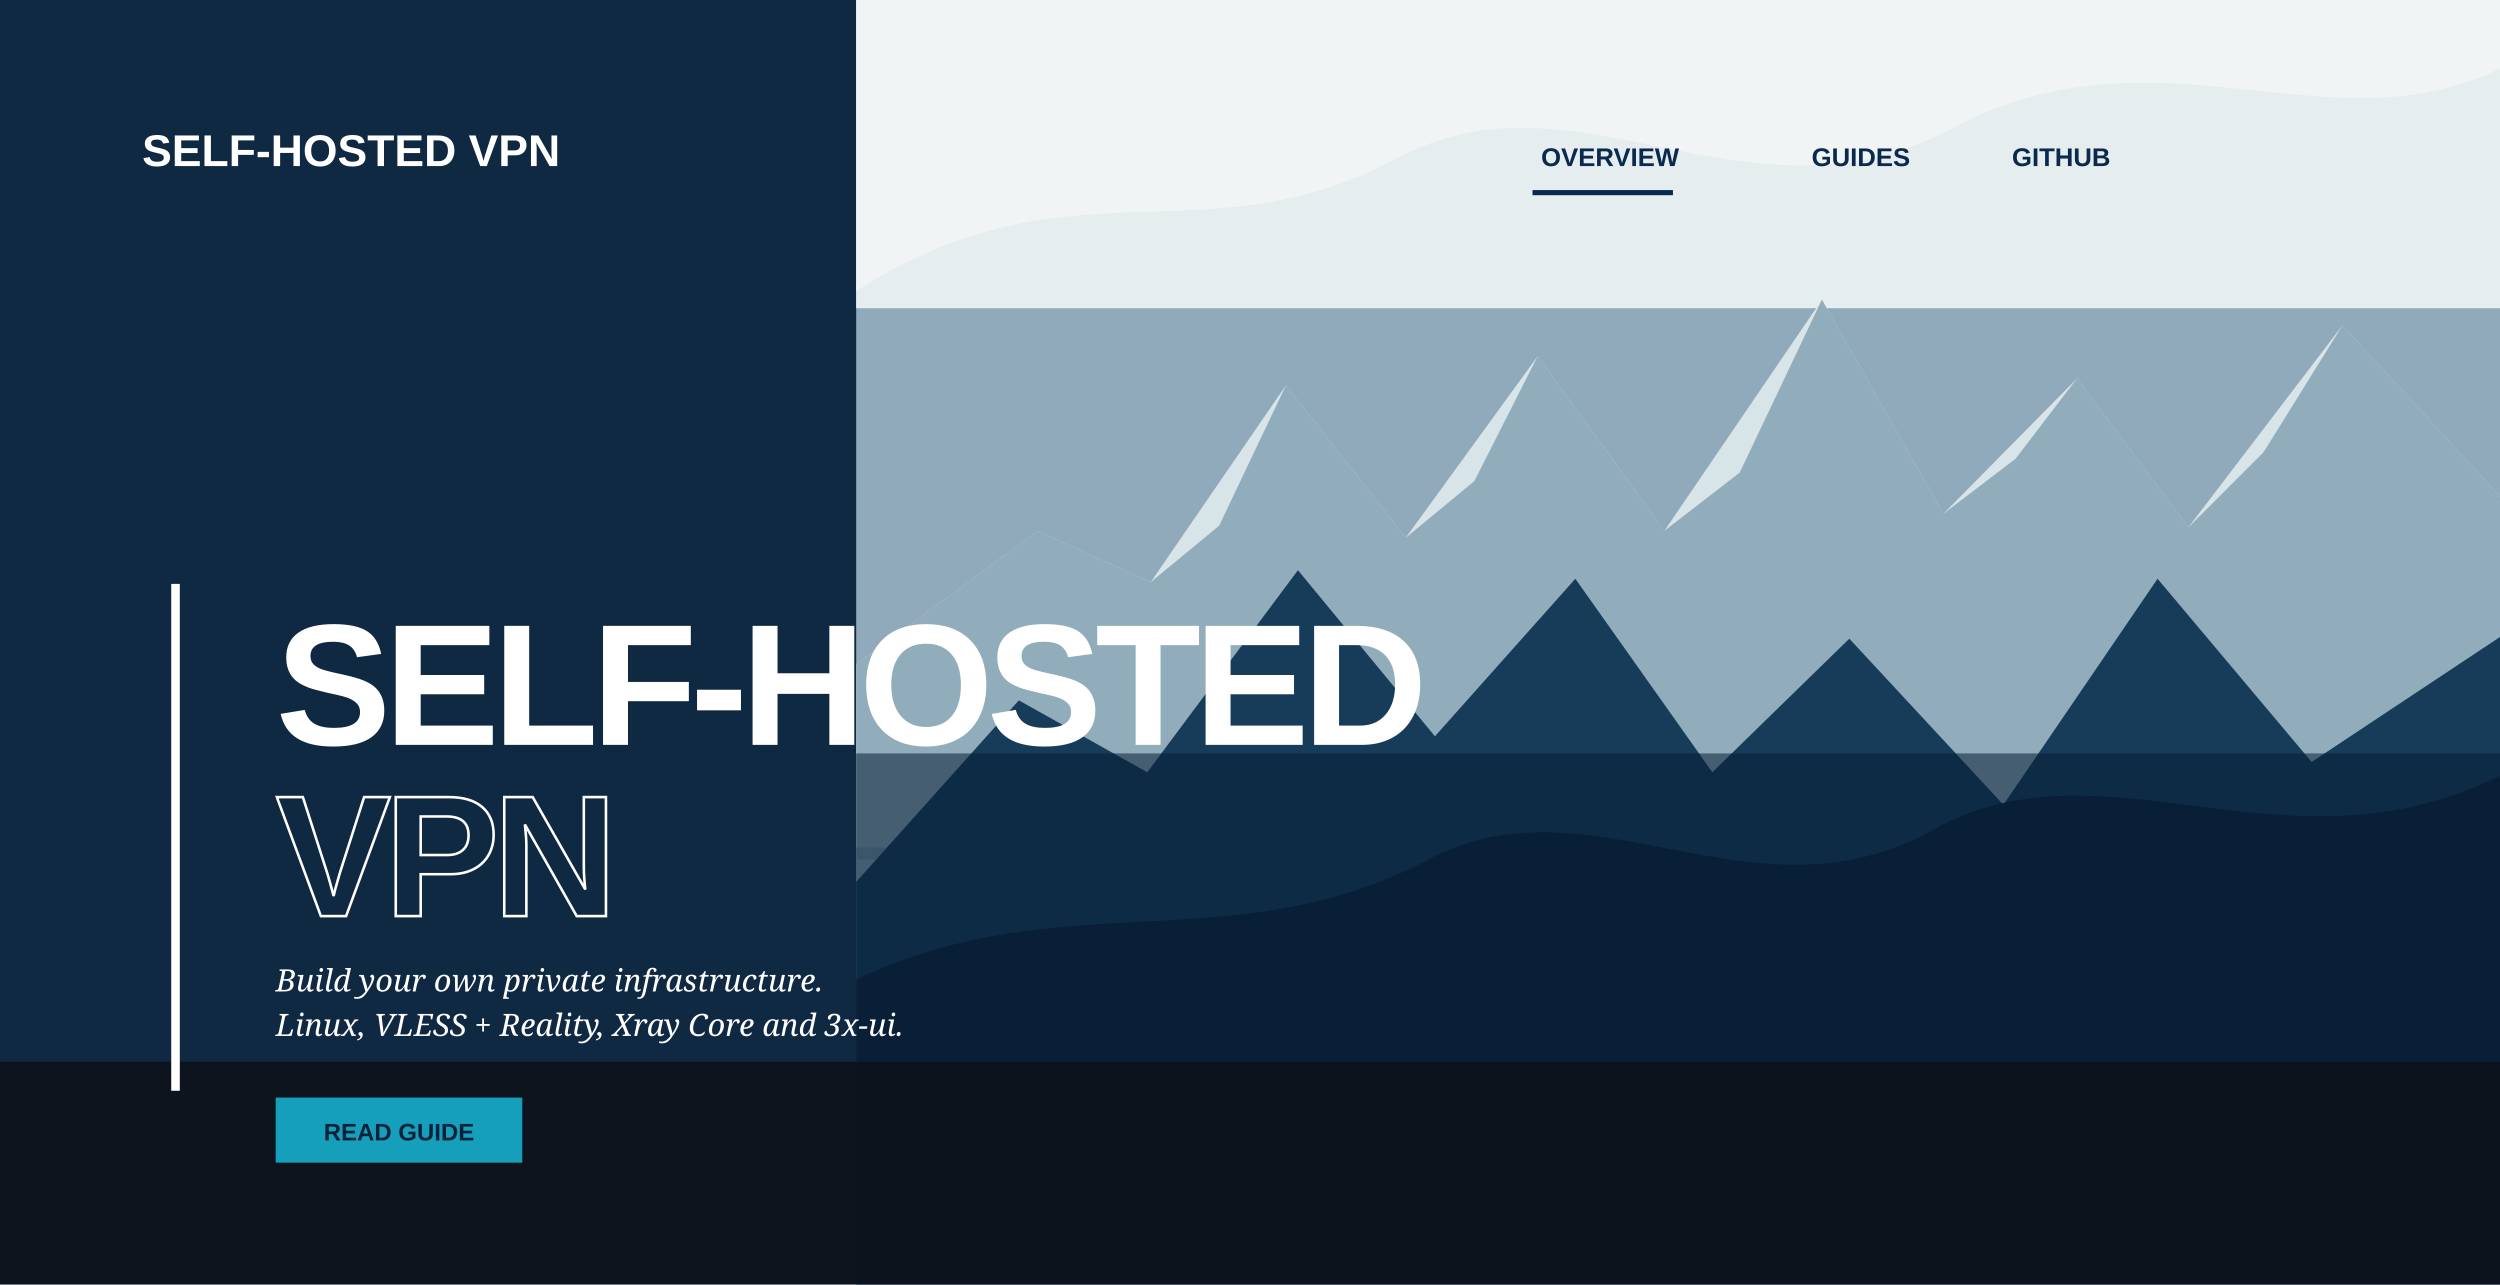
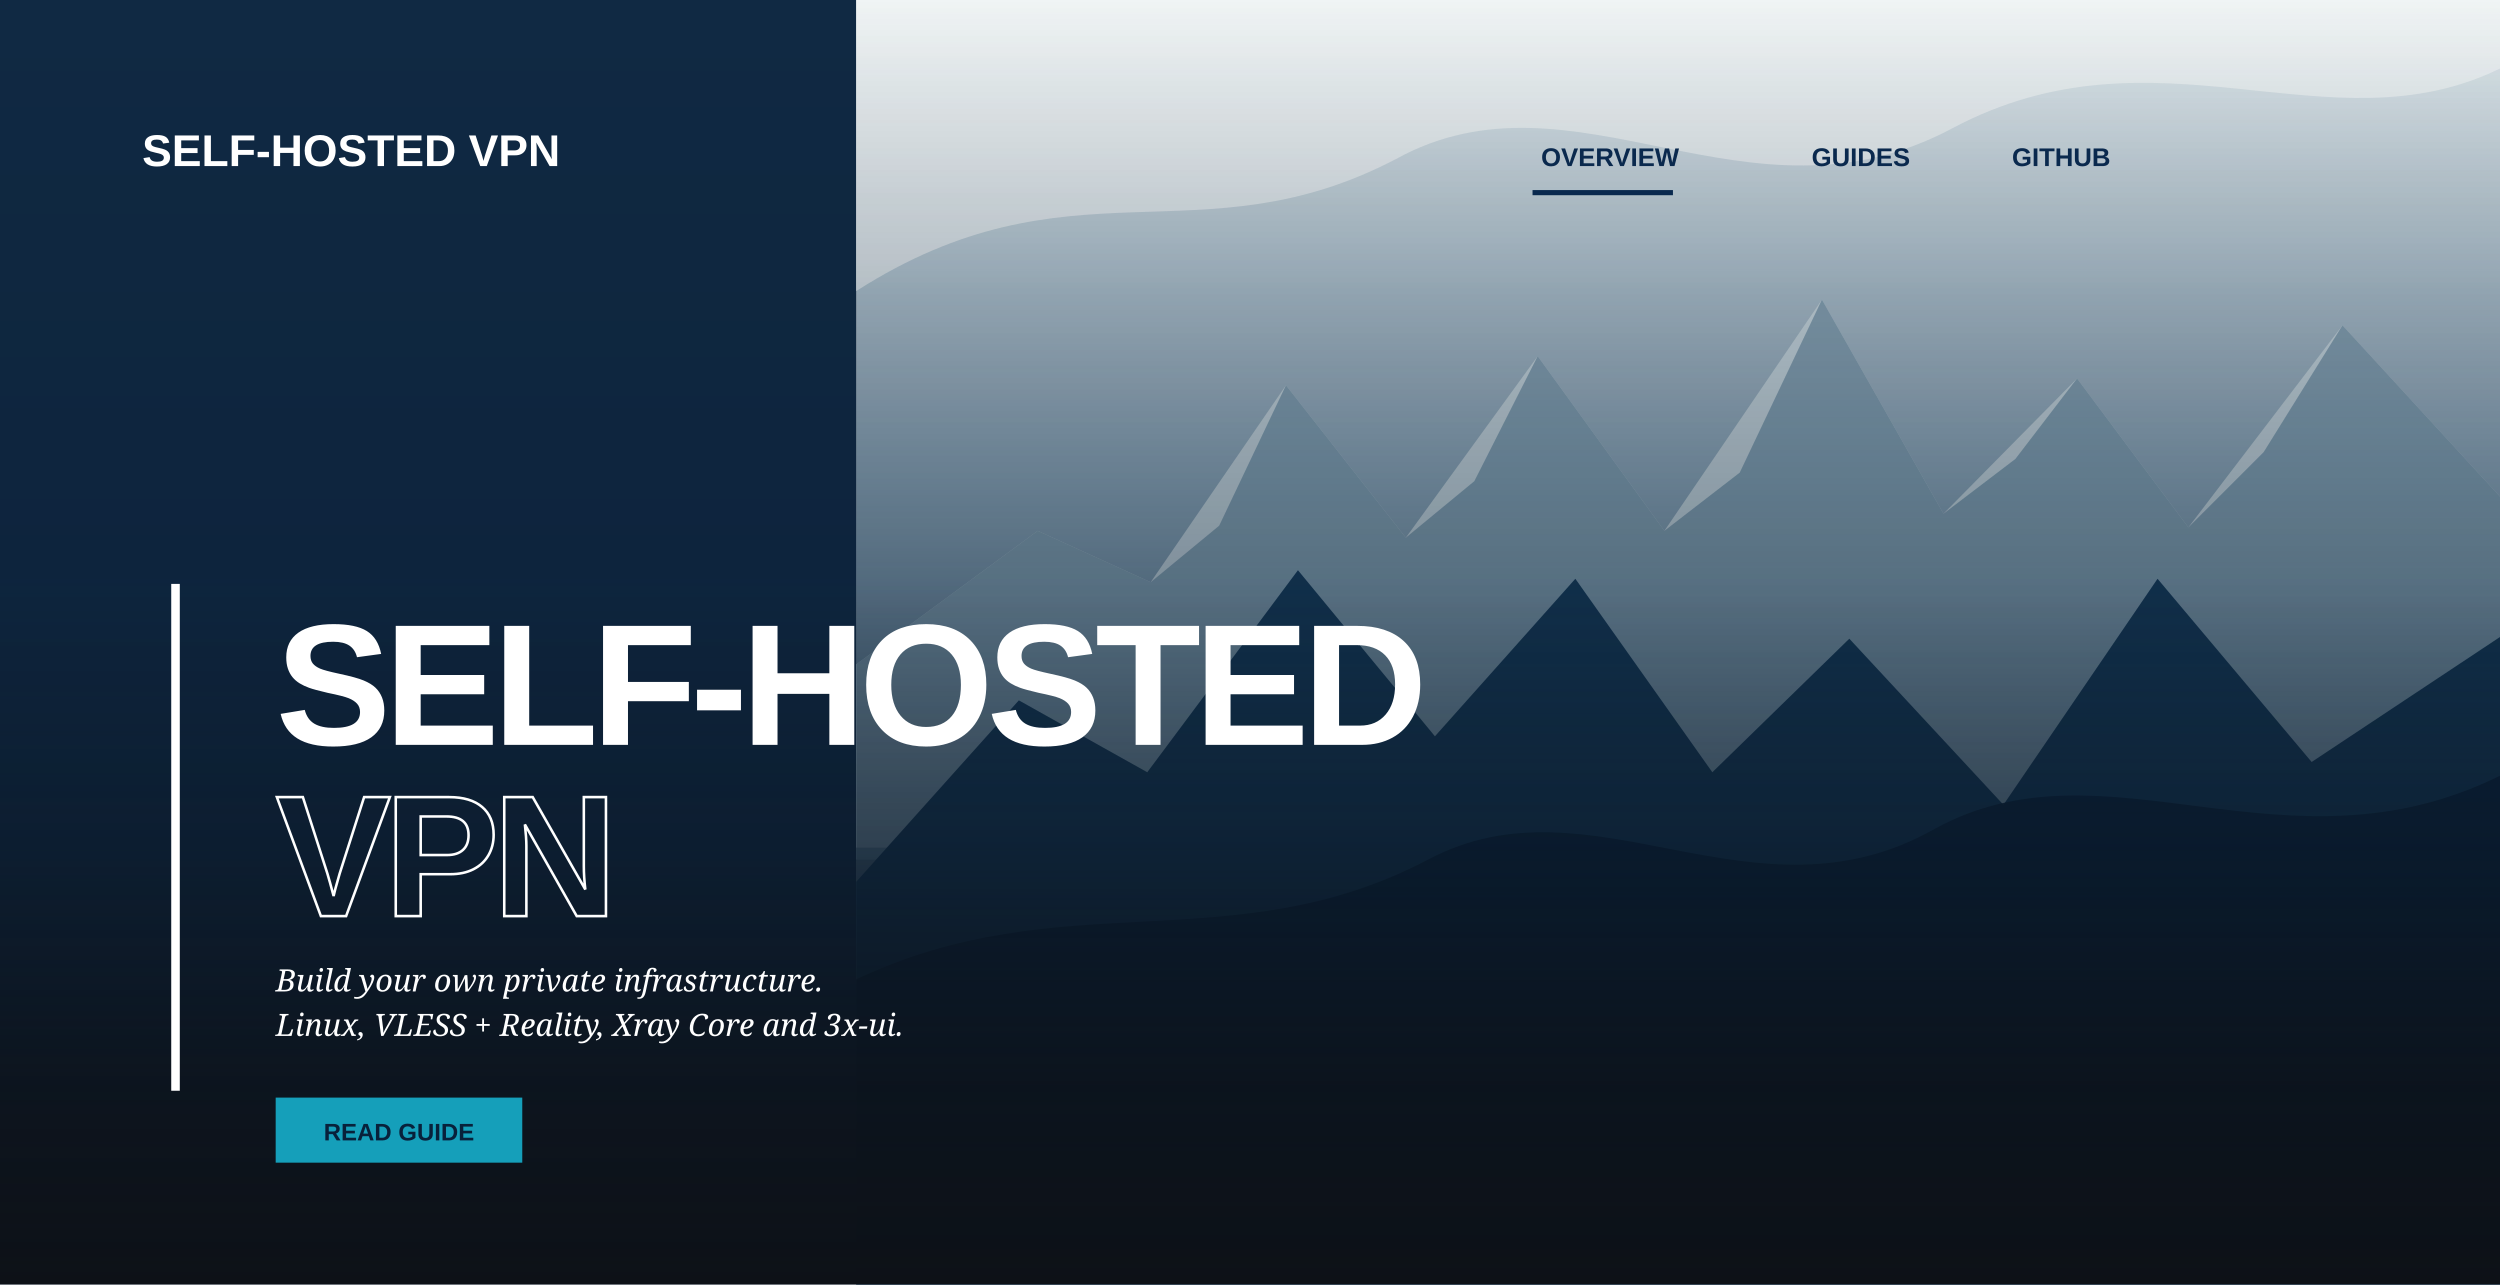
<svg xmlns="http://www.w3.org/2000/svg" viewBox="0 0 1460 750">
+   <defs>
+     <linearGradient id="sidebar" x1="0" y1="0" x2="0" y2="1">
+       <stop offset="0%" stop-color="#102943" />
+       <stop offset="100%" stop-color="#0a2038" />
+     </linearGradient>
+     <linearGradient id="sky" x1="0" y1="0" x2="0" y2="1">
+       <stop offset="0%" stop-color="#e6edef" />
+       <stop offset="42%" stop-color="#91aabb" />
+       <stop offset="100%" stop-color="#0a2843" />
+     </linearGradient>
+     <linearGradient id="shade" x1="0" y1="0" x2="0" y2="1">
+       <stop offset="0%" stop-color="#071d34" stop-opacity="0" />
+       <stop offset="100%" stop-color="#071d34" stop-opacity="0.9" />
+     </linearGradient>
+     <linearGradient id="fadeToGitHub" x1="0" y1="0" x2="0" y2="1">
+       <stop offset="0%" stop-color="#0d1117" stop-opacity="0" />
+       <stop offset="45%" stop-color="#0d1117" stop-opacity="0.02" />
+       <stop offset="66%" stop-color="#0d1117" stop-opacity="0.32" />
+       <stop offset="84%" stop-color="#0d1117" stop-opacity="0.78" />
+       <stop offset="100%" stop-color="#0d1117" stop-opacity="1" />
+     </linearGradient>
+   </defs>
  <rect width="1460" height="750" fill="#0d1117" />
-   <rect width="500" height="750" fill="#102943" />
-   <rect x="500" width="960" height="750" fill="#91aabb" />
-   <rect x="500" y="0" width="960" height="180" fill="#e6edef" />
+   <rect width="500" height="750" fill="url(#sidebar)" />
+   <rect x="500" width="960" height="750" fill="url(#sky)" />
  <path d="M500 170 C625 90 700 153 815 93 C920 35 1020 139 1140 75 C1260 11 1360 89 1460 40 L1460 0 L500 0 Z" fill="#f4f7f7" opacity="0.72" />
  <path d="M500 388 L606 310 L672 340 L751 225 L821 314 L898 208 L972 310 L1064 175 L1135 300 L1213 221 L1278 308 L1368 190 L1460 290 L1460 495 L500 495 Z" fill="#d7e4e8" />
  <path d="M500 388 L606 310 L672 340 L712 307 L751 225 L821 314 L861 281 L898 208 L972 310 L1016 276 L1064 175 L1135 300 L1177 268 L1213 221 L1278 308 L1322 264 L1368 190 L1460 290 L1460 502 L500 502 Z" fill="#7192a6" opacity="0.68" />
  <path d="M500 515 L595 409 L670 451 L758 333 L838 430 L920 338 L1000 451 L1080 373 L1170 470 L1260 338 L1350 445 L1460 372 L1460 750 L500 750 Z" fill="#173c5a" />
  <path d="M500 572 C620 515 720 562 834 502 C930 451 1024 544 1130 484 C1230 429 1335 515 1460 453 L1460 750 L500 750 Z" fill="#071e35" opacity="0.88" />
-   <rect x="500" y="440" width="960" height="310" fill="#071d34" opacity="0.55" />
-   <rect x="0" y="620" width="1460" height="130" fill="#0d1117" opacity="0.85" />
-   <text x="83" y="97" fill="#ffffff" font-family="Arial, Helvetica, sans-serif" font-size="26" font-weight="700">SELF-HOSTED VPN</text>
-   <text x="900" y="97" fill="#0a294e" font-family="Arial, Helvetica, sans-serif" font-size="15" font-weight="700">OVERVIEW</text>
-   <text x="1058" y="97" fill="#0a294e" font-family="Arial, Helvetica, sans-serif" font-size="15" font-weight="700">GUIDES</text>
-   <text x="1175" y="97" fill="#0a294e" font-family="Arial, Helvetica, sans-serif" font-size="15" font-weight="700">GITHUB</text>
-   <rect x="895" y="111" width="82" height="3" fill="#0a294e" />
+   <rect x="500" width="960" height="750" fill="url(#shade)" />
+   <rect width="1460" height="750" fill="url(#fadeToGitHub)" />
+   <a href="https://github.com/wersennyy/self-hosted-vpn-guide/blob/main/README.ru.md">
+     <text x="83" y="97" fill="#ffffff" font-family="Arial, Helvetica, sans-serif" font-size="26" font-weight="700">SELF-HOSTED VPN</text>
+   </a>
+   <a href="https://github.com/wersennyy/self-hosted-vpn-guide/blob/main/README.ru.md">
+     <text x="900" y="97" fill="#0a294e" font-family="Arial, Helvetica, sans-serif" font-size="15" font-weight="700">OVERVIEW</text>
+     <rect x="895" y="111" width="82" height="3" fill="#0a294e" />
+   </a>
+   <a href="https://github.com/wersennyy/self-hosted-vpn-guide/tree/main/guide">
+     <text x="1058" y="97" fill="#0a294e" font-family="Arial, Helvetica, sans-serif" font-size="15" font-weight="700">GUIDES</text>
+   </a>
+   <a href="https://github.com/wersennyy">
+     <text x="1175" y="97" fill="#0a294e" font-family="Arial, Helvetica, sans-serif" font-size="15" font-weight="700">GITHUB</text>
+   </a>
  <rect x="100" y="341" width="5" height="296" fill="#ffffff" />
  <text x="161" y="435" fill="#ffffff" font-family="Arial, Helvetica, sans-serif" font-size="101" font-weight="800" letter-spacing="-4">SELF-HOSTED</text>
  <text x="161" y="535" fill="none" stroke="#ffffff" stroke-width="1.5" font-family="Arial, Helvetica, sans-serif" font-size="101" font-weight="800" letter-spacing="-4">VPN</text>
  <text x="161" y="579" fill="#ffffff" font-family="Georgia, serif" font-size="18" font-style="italic">Build your own private infrastructure.</text>
  <text x="161" y="605" fill="#ffffff" font-family="Georgia, serif" font-size="18" font-style="italic">Linux, VLESS + Reality, Xray Core and 3x-ui.</text>
-   <rect x="161" y="641" width="144" height="38" fill="#159fba" />
-   <text x="233" y="666" text-anchor="middle" fill="#08213b" font-family="Arial, Helvetica, sans-serif" font-size="14" font-weight="700">READ GUIDE</text>
+   <a href="https://github.com/wersennyy/self-hosted-vpn-guide/tree/main/guide">
+     <rect x="161" y="641" width="144" height="38" fill="#159fba" />
+     <text x="233" y="666" text-anchor="middle" fill="#08213b" font-family="Arial, Helvetica, sans-serif" font-size="14" font-weight="700">READ GUIDE</text>
+   </a>
</svg>
